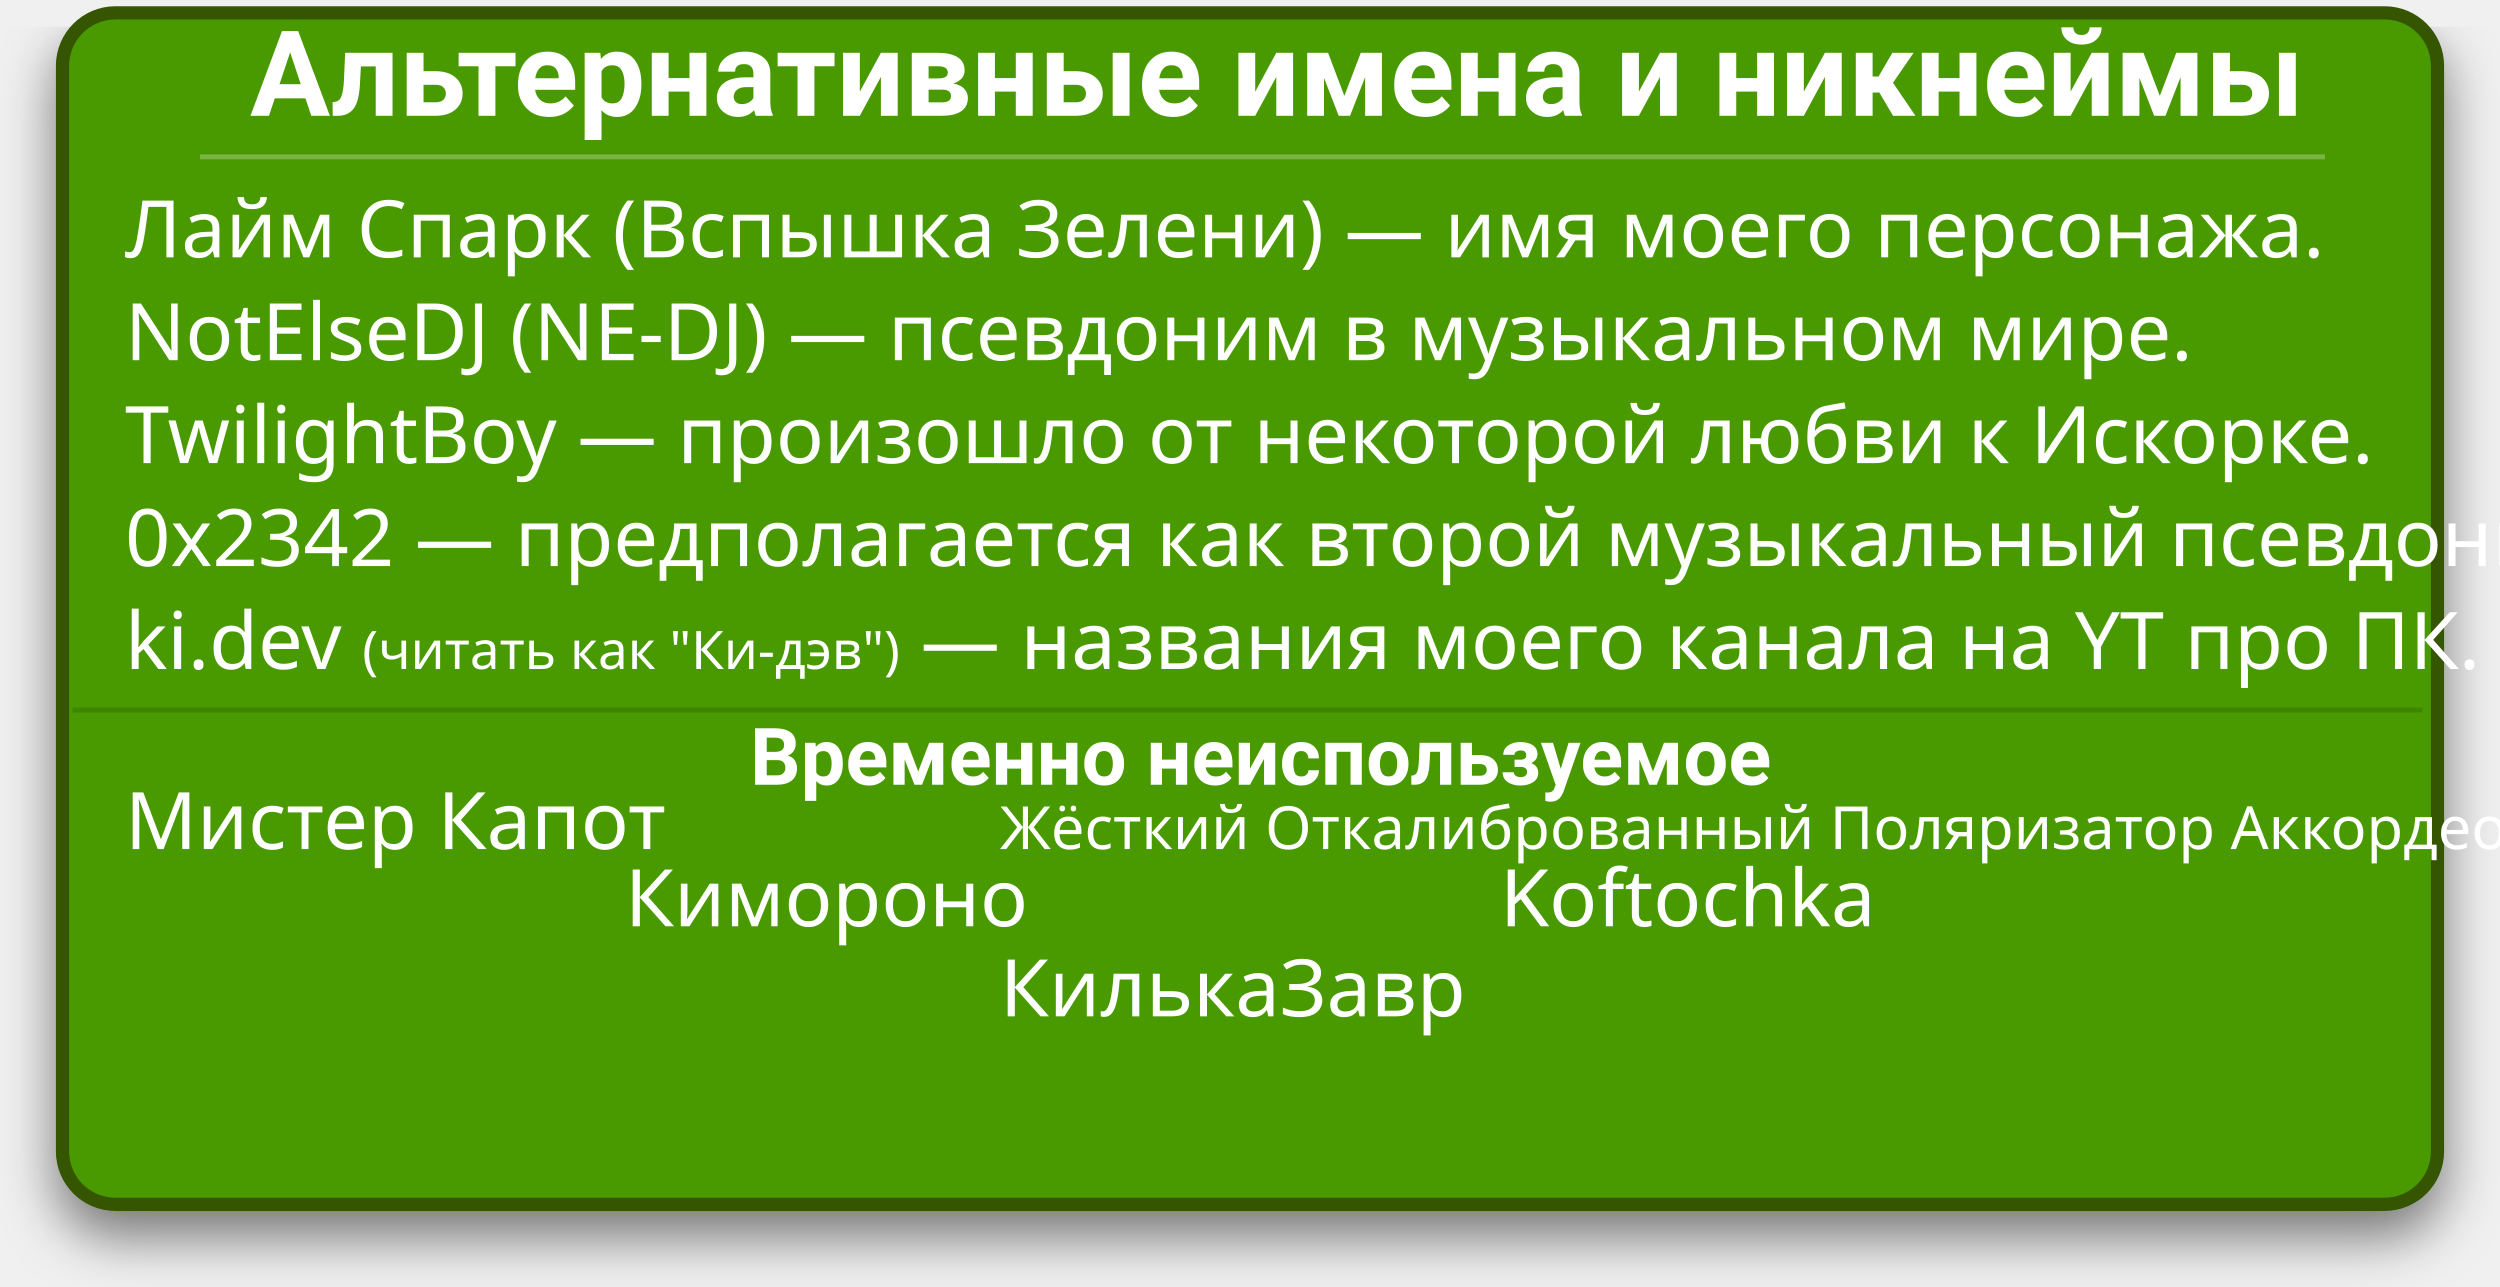
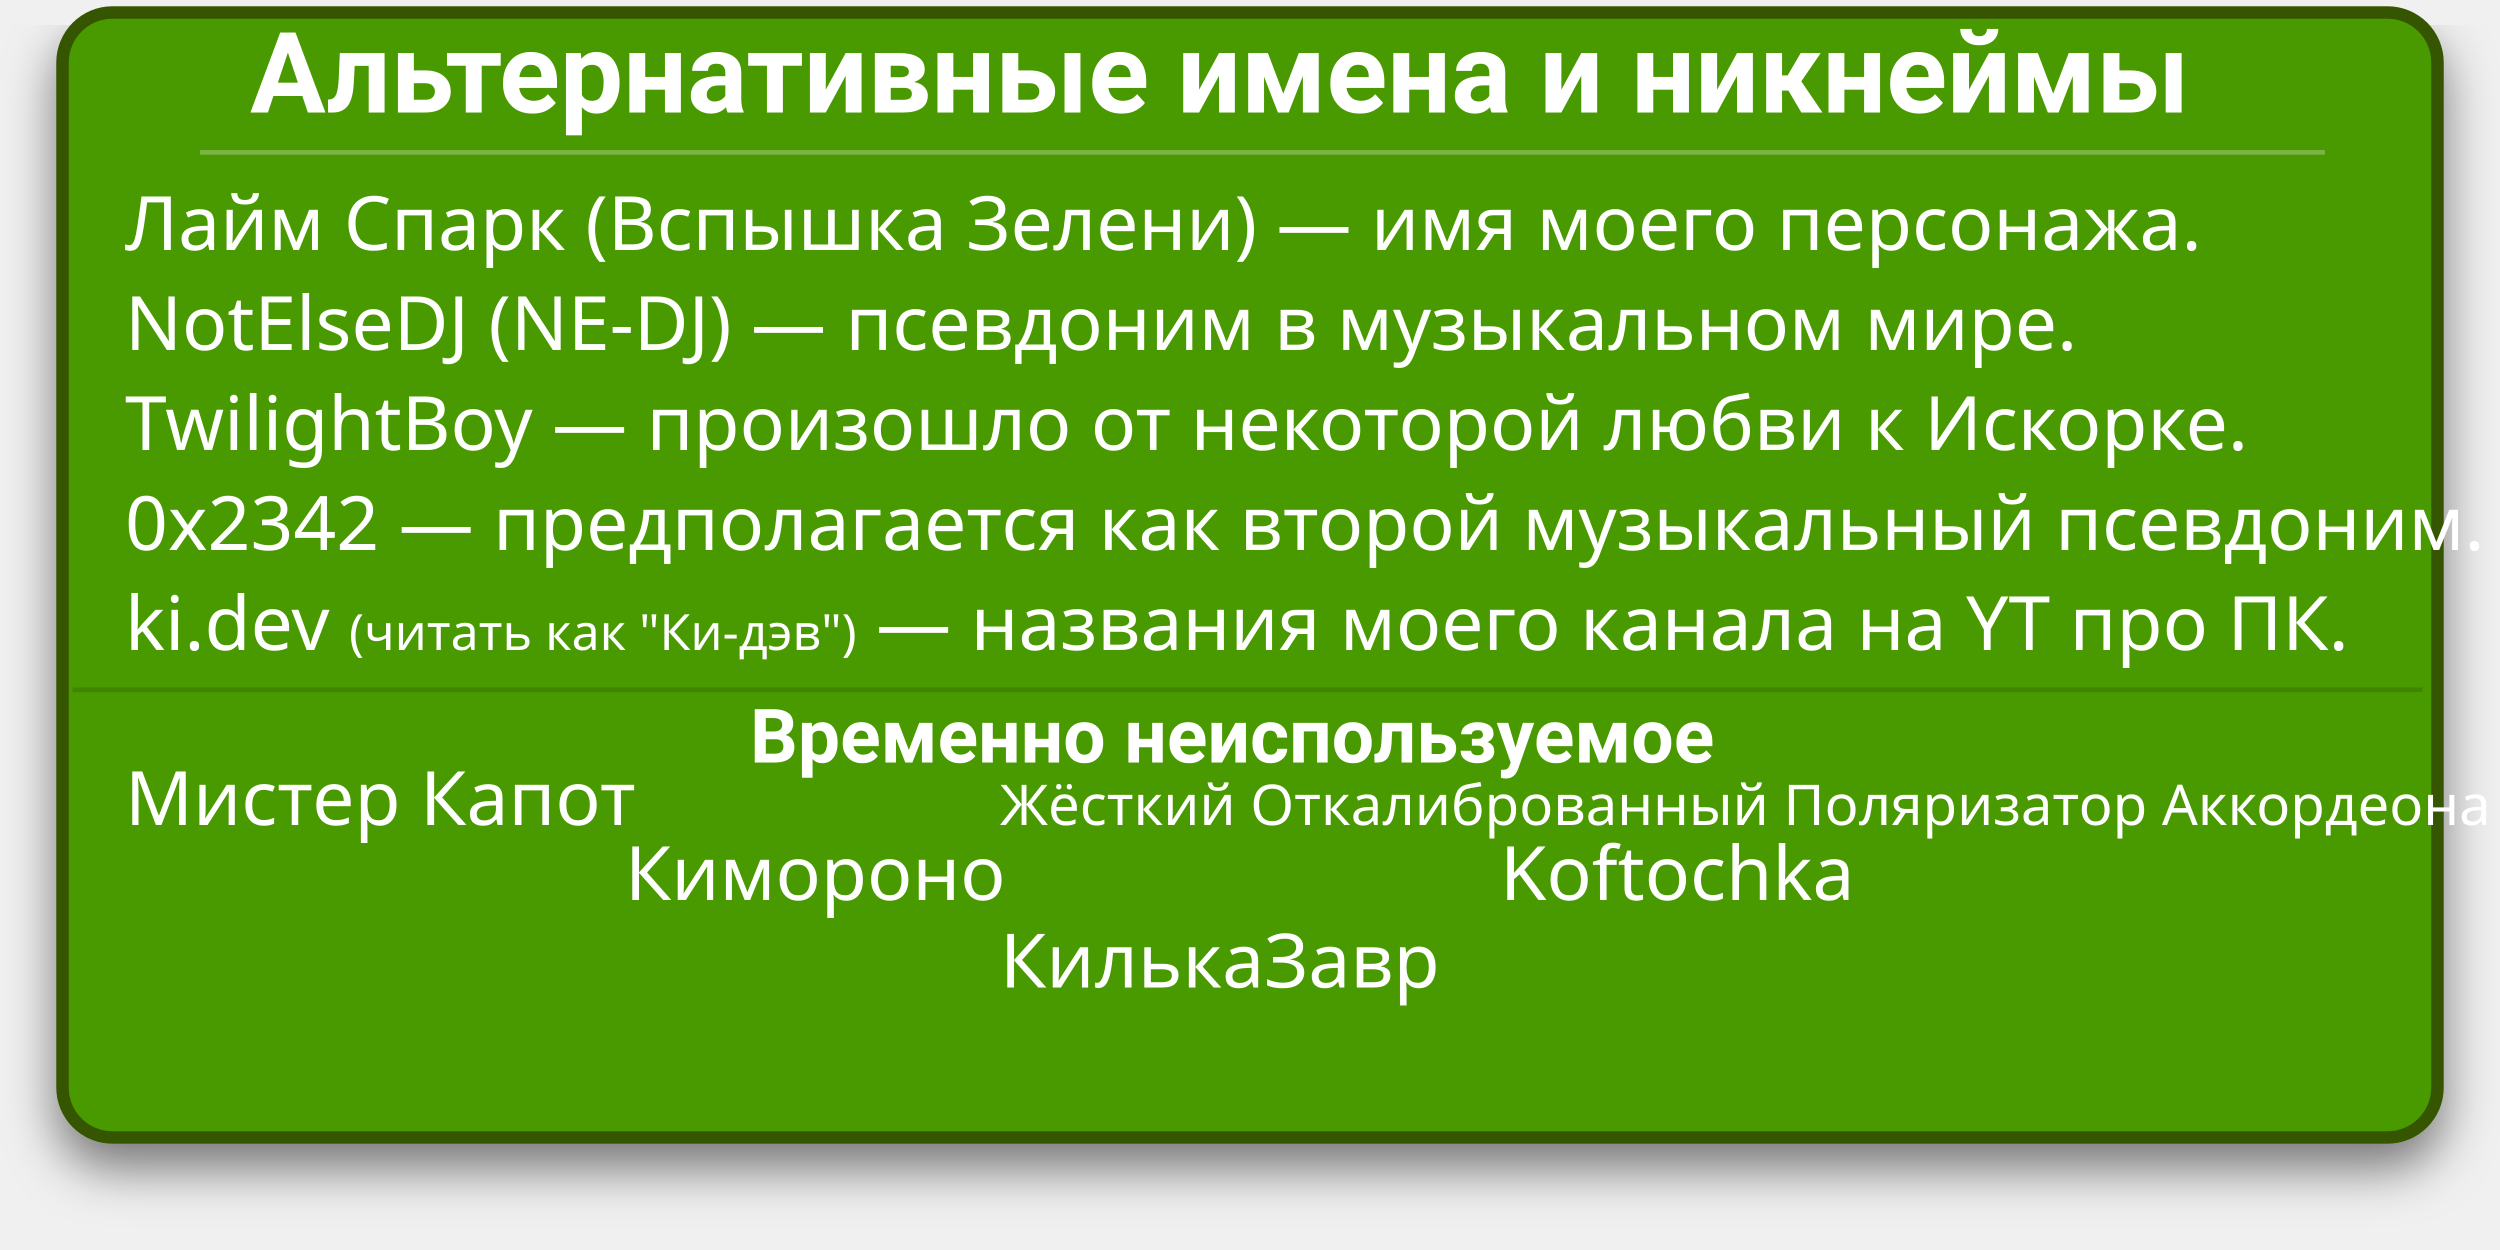
- <svg xmlns="http://www.w3.org/2000/svg" viewbox="0 0 1600 880" width="100%" height="100%">
+ <svg xmlns="http://www.w3.org/2000/svg" width="1600" height="800">
  <defs>
    <filter id="shadow">
      <feDropShadow dx="0" dy="16" stdDeviation="16" flood-color="#000" flood-opacity="0.5" />
    </filter>
  </defs>
  <rect x="2.5%" y="1%" width="95%" height="720" fill="#499900" rx="32" stroke="#355500" stroke-width="8" filter="url(#shadow)" />
  <text x="10%" y="9%" font-family="Roboto" font-size="72" font-weight="700" fill="white">
    Альтернативные имена и никнеймы
  </text>
  <rect x="8%" y="12%" width="85%" height="3" fill="#fff4" />
  <text x="5%" y="20%" font-family="sans-serif" font-size="48" fill="white">
    Лайм Спарк (Вспышка Зелени) — имя моего персонажа.
  </text>
  <text x="5%" y="28%" font-family="sans-serif" font-size="48" fill="white">
    NotElseDJ (NE-DJ) — псевдоним в музыкальном мире.
  </text>
  <text x="5%" y="36%" font-family="sans-serif" font-size="48" fill="white">
    TwilightBoy — произошло от некоторой любви к Искорке.
  </text>
  <text x="5%" y="44%" font-family="sans-serif" font-size="48" fill="white">
    0x2342 — предполагается как второй музыкальный псевдоним.
  </text>
  <text x="5%" y="52%" font-family="sans-serif" font-size="48" fill="white">
    ki.dev <tspan font-size="32">(читать как "Ки-дэв")</tspan> — названия моего канала на YT про ПК.
  </text>
  <rect x="2.9%" y="55%" width="94%" height="3" fill="#0002" />
  <text x="30%" y="61%" font-family="Roboto" font-size="48" font-weight="700" fill="white">
    Временно неиспользуемое
  </text>
  <text x="5%" y="66%" font-family="sans-serif" font-size="48" fill="white">
    Мистер Капот
  </text>
  <text x="25%" y="72%" font-family="sans-serif" font-size="48" fill="white">
    Кимороно
  </text>
  <text x="60%" y="72%" font-family="sans-serif" font-size="48" fill="white">
    Koftochka
  </text>
  <text x="40%" y="79%" font-family="sans-serif" font-size="48" fill="white">
    КилькаЗавр
  </text>
  <text x="40%" y="66%" font-family="sans-serif" font-size="36" fill="white">
    Жёсткий Откалиброванный Поляризатор Аккордеона
  </text>
</svg>
